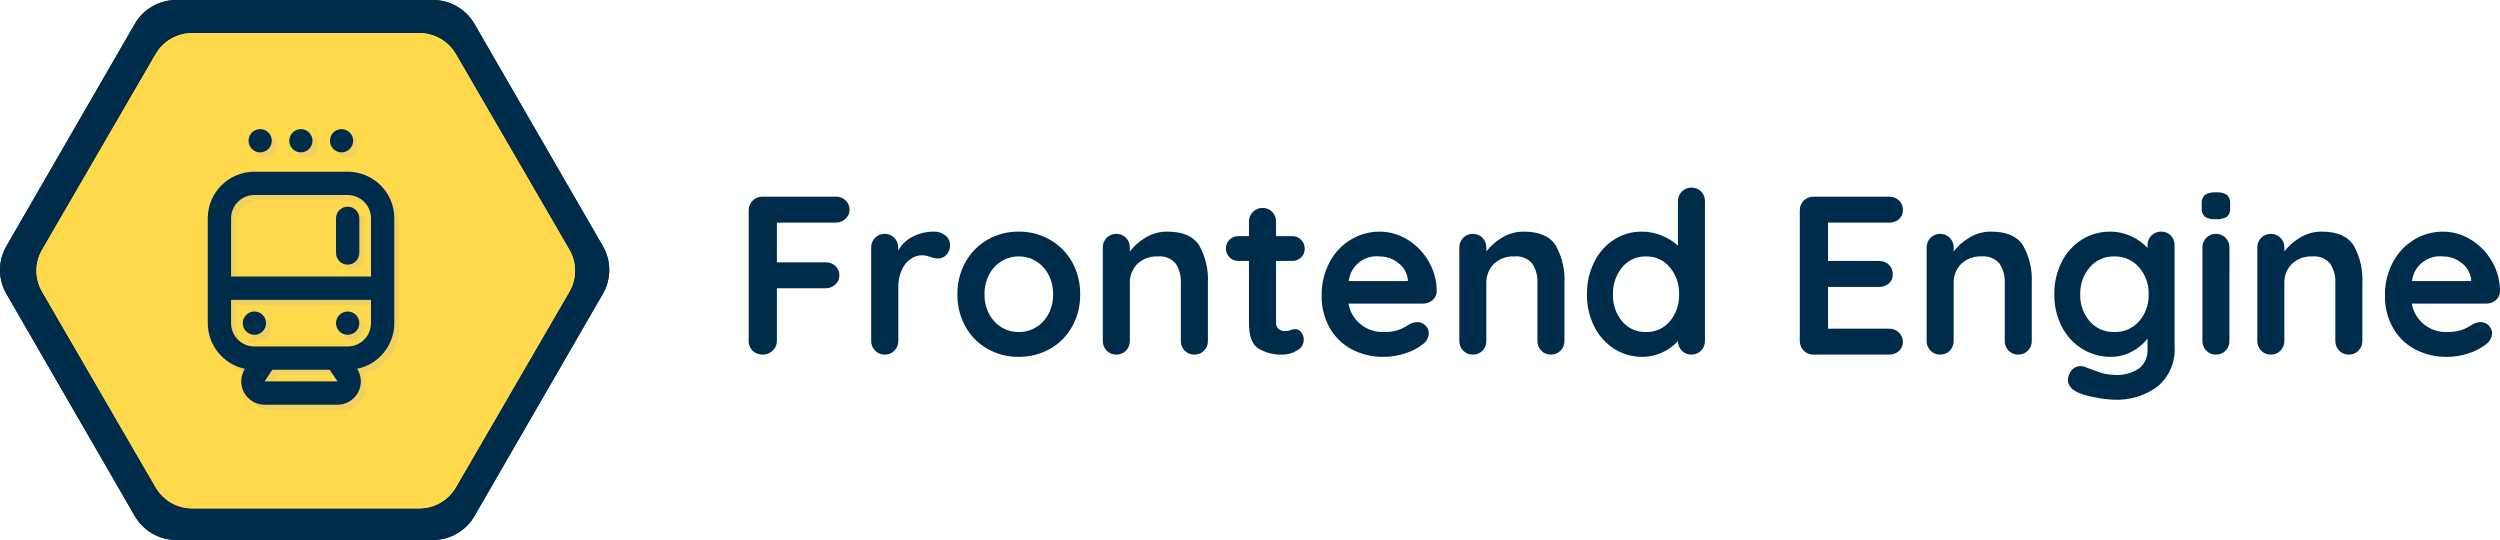
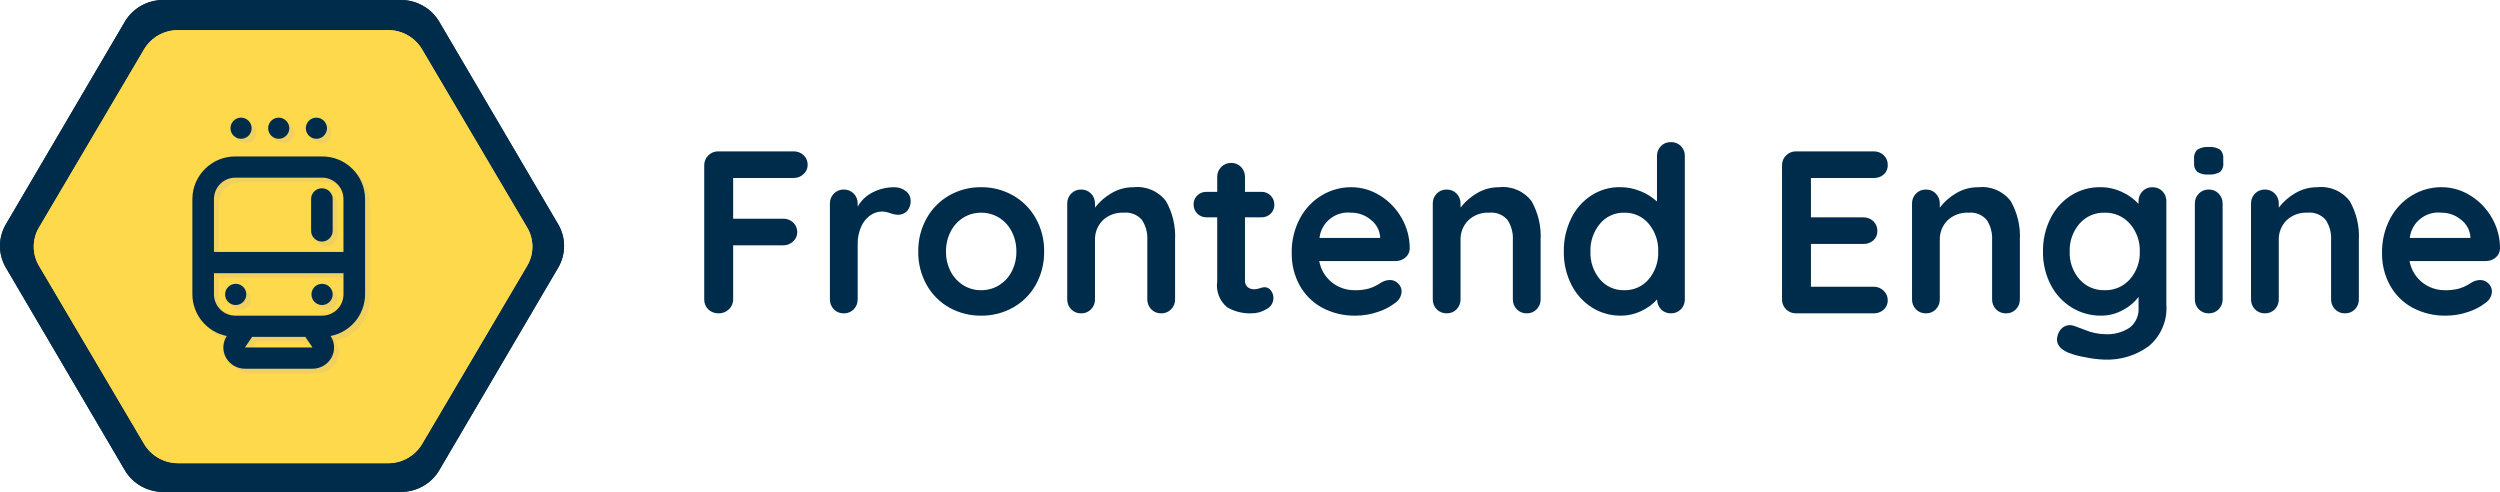
- <svg xmlns="http://www.w3.org/2000/svg" width="310.207" height="67" viewBox="0 0 310.207 67">
+ <svg xmlns="http://www.w3.org/2000/svg" width="228.687" height="45" viewBox="0 0 228.687 45">
  <defs>
    <style>.a,.f,.g{fill:#002c4b;}.b{fill:#ffd94c;}.c{opacity:0.19;}.d,.e{fill:#afafaf;}.d{mix-blend-mode:darken;isolation:isolate;}.e,.g{fill-rule:evenodd;}.h,.i{stroke:none;}.i{fill:#002c4b;}</style>
  </defs>
  <g class="a" transform="translate(-7.701)">
-     <path class="h" d="M 56.2 52 L 34.8 52 L 24.11 33.5 L 34.8 15 L 56.2 15 L 66.89 33.5 L 56.2 52 Z" />
-     <path class="i" d="M 43.457 30 L 41.434 33.5 L 43.457 37 L 47.543 37 L 49.566 33.5 L 47.543 30 L 43.457 30 M 29.575 0 L 61.425 0 C 63.548 0 65.51 1.13 66.57 2.965 L 82.507 30.546 C 83.564 32.375 83.564 34.625 82.507 36.454 L 66.57 64.035 C 65.51 65.87 63.548 67 61.425 67 L 29.575 67 C 27.452 67 25.49 65.87 24.43 64.035 L 8.493 36.454 C 7.436 34.625 7.436 32.375 8.493 30.546 L 24.43 2.965 C 25.49 1.13 27.452 0 29.575 0 Z" />
+     <path class="h" d="M 38.125 30 L 28.875 30 L 24.471 22.5 L 28.875 15 L 38.125 15 L 42.529 22.5 L 38.125 30 Z" />
+     <path class="i" d="M 22.631 0 L 44.369 0 C 45.819 0 47.158 0.759 47.881 1.991 L 58.758 20.516 C 59.48 21.744 59.48 23.256 58.758 24.484 L 47.881 43.009 C 47.158 44.241 45.819 45 44.369 45 L 22.631 45 C 21.181 45 19.842 44.241 19.119 43.009 L 8.241 24.484 C 7.52 23.256 7.52 21.744 8.241 20.516 L 19.119 1.991 C 19.842 0.759 21.181 0 22.631 0 Z" />
  </g>
  <g class="a" transform="translate(-7.701)">
-     <path class="h" d="M 56.2 52 L 34.8 52 L 24.11 33.5 L 34.8 15 L 56.2 15 L 66.89 33.5 L 56.2 52 Z" />
-     <path class="i" d="M 43.457 30 L 41.434 33.5 L 43.457 37 L 47.543 37 L 49.566 33.5 L 47.543 30 L 43.457 30 M 29.575 0 L 61.425 0 C 63.548 0 65.51 1.13 66.57 2.965 L 82.507 30.546 C 83.564 32.375 83.564 34.625 82.507 36.454 L 66.57 64.035 C 65.51 65.87 63.548 67 61.425 67 L 29.575 67 C 27.452 67 25.49 65.87 24.43 64.035 L 8.493 36.454 C 7.436 34.625 7.436 32.375 8.493 30.546 L 24.43 2.965 C 25.49 1.13 27.452 0 29.575 0 Z" />
+     <path class="h" d="M 38.125 30 L 28.875 30 L 24.471 22.5 L 28.875 15 L 38.125 15 L 42.529 22.5 L 38.125 30 Z" />
+     <path class="i" d="M 22.631 0 L 44.369 0 C 45.819 0 47.158 0.759 47.881 1.991 L 58.758 20.516 C 59.48 21.744 59.48 23.256 58.758 24.484 L 47.881 43.009 C 47.158 44.241 45.819 45 44.369 45 L 22.631 45 C 21.181 45 19.842 44.241 19.119 43.009 L 8.241 24.484 C 7.52 23.256 7.52 21.744 8.241 20.516 L 19.119 1.991 C 19.842 0.759 21.181 0 22.631 0 Z" />
  </g>
-   <g transform="translate(4.524 4.103)">
-     <path class="b" d="M55.193,0a5.256,5.256,0,0,1,4.548,2.61L73.83,26.89a5.177,5.177,0,0,1,0,5.2L59.741,56.37a5.256,5.256,0,0,1-4.548,2.61H27.038a5.256,5.256,0,0,1-4.548-2.61L8.4,32.091a5.177,5.177,0,0,1,0-5.2L22.49,2.61A5.256,5.256,0,0,1,27.038,0Z" transform="translate(-7.701 0)" />
-     <path class="b" d="M55.193,0a5.256,5.256,0,0,1,4.548,2.61L73.83,26.89a5.177,5.177,0,0,1,0,5.2L59.741,56.37a5.256,5.256,0,0,1-4.548,2.61H27.038a5.256,5.256,0,0,1-4.548-2.61L8.4,32.091a5.177,5.177,0,0,1,0-5.2L22.49,2.61A5.256,5.256,0,0,1,27.038,0Z" transform="translate(-7.701 0)" />
+   <g transform="translate(3.088 2.756)">
+     <path class="b" d="M40.116,0a3.6,3.6,0,0,1,3.1,1.753L52.836,18.06a3.429,3.429,0,0,1,0,3.493L43.22,37.861a3.6,3.6,0,0,1-3.1,1.753H20.9a3.6,3.6,0,0,1-3.1-1.753L8.179,21.553a3.429,3.429,0,0,1,0-3.493L17.795,1.753A3.6,3.6,0,0,1,20.9,0Z" transform="translate(-7.701 0)" />
+     <path class="b" d="M40.116,0a3.6,3.6,0,0,1,3.1,1.753L52.836,18.06a3.429,3.429,0,0,1,0,3.493L43.22,37.861a3.6,3.6,0,0,1-3.1,1.753H20.9a3.6,3.6,0,0,1-3.1-1.753L8.179,21.553a3.429,3.429,0,0,1,0-3.493L17.795,1.753A3.6,3.6,0,0,1,20.9,0Z" transform="translate(-7.701 0)" />
  </g>
-   <g transform="translate(25.781 16.022)">
-     <g class="c" transform="translate(0.637 0.634)">
-       <path class="d" d="M5.786,21.684H17.359a2.892,2.892,0,0,0,2.893-2.891V15.9H2.893v2.891A2.892,2.892,0,0,0,5.786,21.684Zm12.749,2.771A2.891,2.891,0,0,1,16.1,28.912H7.045a2.891,2.891,0,0,1-2.433-4.457A5.785,5.785,0,0,1,0,18.793V5.782A5.784,5.784,0,0,1,5.786,0H17.359a5.784,5.784,0,0,1,5.786,5.782v13.01a5.785,5.785,0,0,1-4.61,5.662ZM20.252,13.01V5.782a2.892,2.892,0,0,0-2.893-2.891H5.786A2.892,2.892,0,0,0,2.893,5.782V13.01ZM17.359,4.337a1.446,1.446,0,0,1,1.447,1.446v4.337a1.447,1.447,0,0,1-2.893,0V5.782A1.446,1.446,0,0,1,17.359,4.337ZM5.786,20.238a1.446,1.446,0,1,1,1.447-1.446A1.446,1.446,0,0,1,5.786,20.238Zm11.572,0a1.446,1.446,0,1,1,1.447-1.446A1.446,1.446,0,0,1,17.359,20.238ZM7.043,26.021H16.1l-.963-1.446H8.007l-.963,1.446Z" transform="translate(0 5.284)" />
-       <path class="e" d="M4.443,10a1.442,1.442,0,1,0,1.443,1.442A1.442,1.442,0,0,0,4.443,10Zm5.049,0a1.442,1.442,0,1,0,1.443,1.442A1.442,1.442,0,0,0,9.492,10Zm5.049,0a1.442,1.442,0,1,0,1.443,1.442A1.442,1.442,0,0,0,14.542,10Z" transform="translate(2.058 -10)" />
+   <g transform="translate(17.597 10.761)">
+     <g class="c" transform="translate(0.435 0.426)">
+       <path class="d" d="M3.949,14.564h7.9a1.958,1.958,0,0,0,1.975-1.942V10.68H1.975v1.942A1.958,1.958,0,0,0,3.949,14.564Zm8.7,1.861a1.914,1.914,0,0,1,.073,1.982,1.98,1.98,0,0,1-1.734,1.012H4.808a1.98,1.98,0,0,1-1.734-1.012,1.914,1.914,0,0,1,.073-1.982A3.9,3.9,0,0,1,0,12.622V3.884A3.917,3.917,0,0,1,3.949,0h7.9A3.917,3.917,0,0,1,15.8,3.884v8.738a3.9,3.9,0,0,1-3.146,3.8Zm1.172-7.687V3.884a1.958,1.958,0,0,0-1.975-1.942h-7.9A1.958,1.958,0,0,0,1.975,3.884V8.738ZM11.848,2.913a.979.979,0,0,1,.987.971V6.8a.987.987,0,0,1-1.975,0V3.884A.979.979,0,0,1,11.848,2.913Zm-7.9,10.68a.971.971,0,1,1,.987-.971A.979.979,0,0,1,3.949,13.593Zm7.9,0a.971.971,0,1,1,.987-.971A.979.979,0,0,1,11.848,13.593ZM4.807,17.477H10.99l-.658-.971H5.465l-.658.971Z" transform="translate(0 3.549)" />
+       <path class="e" d="M3.985,10a.968.968,0,1,0,.985.968A.977.977,0,0,0,3.985,10Zm3.446,0a.968.968,0,1,0,.985.968A.977.977,0,0,0,7.431,10Zm3.446,0a.968.968,0,1,0,.985.968A.977.977,0,0,0,10.878,10Z" transform="translate(0.452 -10)" />
    </g>
-     <path class="f" d="M5.786,21.684H17.359a2.892,2.892,0,0,0,2.893-2.891V15.9H2.893v2.891A2.892,2.892,0,0,0,5.786,21.684Zm12.749,2.771A2.891,2.891,0,0,1,16.1,28.912H7.045a2.891,2.891,0,0,1-2.433-4.457A5.785,5.785,0,0,1,0,18.793V5.782A5.784,5.784,0,0,1,5.786,0H17.359a5.784,5.784,0,0,1,5.786,5.782v13.01a5.785,5.785,0,0,1-4.61,5.662ZM20.252,13.01V5.782a2.892,2.892,0,0,0-2.893-2.891H5.786A2.892,2.892,0,0,0,2.893,5.782V13.01ZM17.359,4.337a1.446,1.446,0,0,1,1.447,1.446v4.337a1.447,1.447,0,0,1-2.893,0V5.782A1.446,1.446,0,0,1,17.359,4.337ZM5.786,20.238a1.446,1.446,0,1,1,1.447-1.446A1.446,1.446,0,0,1,5.786,20.238Zm11.572,0a1.446,1.446,0,1,1,1.447-1.446A1.446,1.446,0,0,1,17.359,20.238ZM7.043,26.021H16.1l-.963-1.446H8.007l-.963,1.446Z" transform="translate(0 5.284)" />
-     <path class="g" d="M4.443,10a1.442,1.442,0,1,0,1.443,1.442A1.442,1.442,0,0,0,4.443,10Zm5.049,0a1.442,1.442,0,1,0,1.443,1.442A1.442,1.442,0,0,0,9.492,10Zm5.049,0a1.442,1.442,0,1,0,1.443,1.442A1.442,1.442,0,0,0,14.542,10Z" transform="translate(2.058 -10)" />
+     <path class="f" d="M3.949,14.564h7.9a1.958,1.958,0,0,0,1.975-1.942V10.68H1.975v1.942A1.958,1.958,0,0,0,3.949,14.564Zm8.7,1.861a1.914,1.914,0,0,1,.073,1.982,1.98,1.98,0,0,1-1.734,1.012H4.808a1.98,1.98,0,0,1-1.734-1.012,1.914,1.914,0,0,1,.073-1.982A3.9,3.9,0,0,1,0,12.622V3.884A3.917,3.917,0,0,1,3.949,0h7.9A3.917,3.917,0,0,1,15.8,3.884v8.738a3.9,3.9,0,0,1-3.146,3.8Zm1.172-7.687V3.884a1.958,1.958,0,0,0-1.975-1.942h-7.9A1.958,1.958,0,0,0,1.975,3.884V8.738ZM11.848,2.913a.979.979,0,0,1,.987.971V6.8a.987.987,0,0,1-1.975,0V3.884A.979.979,0,0,1,11.848,2.913Zm-7.9,10.68a.971.971,0,1,1,.987-.971A.979.979,0,0,1,3.949,13.593Zm7.9,0a.971.971,0,1,1,.987-.971A.979.979,0,0,1,11.848,13.593ZM4.807,17.477H10.99l-.658-.971H5.465l-.658.971Z" transform="translate(0 3.549)" />
+     <path class="g" d="M3.985,10a.968.968,0,1,0,.985.968A.977.977,0,0,0,3.985,10Zm3.446,0a.968.968,0,1,0,.985.968A.977.977,0,0,0,7.431,10Zm3.446,0a.968.968,0,1,0,.985.968A.977.977,0,0,0,10.878,10Z" transform="translate(0.452 -10)" />
  </g>
-   <path class="f" d="M5.6-16.38v4.928h6.048a1.707,1.707,0,0,1,1.218.462,1.562,1.562,0,0,1,.49,1.19,1.482,1.482,0,0,1-.49,1.092,1.679,1.679,0,0,1-1.218.476H5.6v6.524A1.608,1.608,0,0,1,5.082-.49,1.715,1.715,0,0,1,3.864,0,1.751,1.751,0,0,1,2.59-.476,1.642,1.642,0,0,1,2.1-1.708V-17.892a1.654,1.654,0,0,1,.49-1.218,1.654,1.654,0,0,1,1.218-.49h9.1a1.707,1.707,0,0,1,1.218.462,1.562,1.562,0,0,1,.49,1.19,1.482,1.482,0,0,1-.49,1.092,1.679,1.679,0,0,1-1.218.476Zm19.488,1.12a2.141,2.141,0,0,1,1.414.476,1.419,1.419,0,0,1,.574,1.12,1.735,1.735,0,0,1-.448,1.3,1.477,1.477,0,0,1-1.064.434,2.794,2.794,0,0,1-.952-.2q-.084-.028-.378-.112a2.284,2.284,0,0,0-.63-.084,2.488,2.488,0,0,0-1.4.448A3.269,3.269,0,0,0,21.1-10.514a5,5,0,0,0-.434,2.17v6.636A1.679,1.679,0,0,1,20.188-.49a1.607,1.607,0,0,1-1.2.49,1.607,1.607,0,0,1-1.2-.49A1.679,1.679,0,0,1,17.3-1.708V-13.272a1.679,1.679,0,0,1,.476-1.218,1.607,1.607,0,0,1,1.2-.49,1.607,1.607,0,0,1,1.2.49,1.679,1.679,0,0,1,.476,1.218v.364a4.242,4.242,0,0,1,1.848-1.75A5.682,5.682,0,0,1,25.088-15.26ZM43.232-7.476a8,8,0,0,1-1.008,4.018A7.121,7.121,0,0,1,39.466-.7a7.745,7.745,0,0,1-3.85.98A7.722,7.722,0,0,1,31.752-.7a7.149,7.149,0,0,1-2.744-2.758A8,8,0,0,1,28-7.476a8,8,0,0,1,1.008-4.018,7.25,7.25,0,0,1,2.744-2.772,7.637,7.637,0,0,1,3.864-.994,7.66,7.66,0,0,1,3.85.994,7.22,7.22,0,0,1,2.758,2.772A8,8,0,0,1,43.232-7.476Zm-3.36,0a5.132,5.132,0,0,0-.574-2.45,4.224,4.224,0,0,0-1.54-1.666,4.04,4.04,0,0,0-2.142-.588,4.04,4.04,0,0,0-2.142.588,4.224,4.224,0,0,0-1.54,1.666,5.132,5.132,0,0,0-.574,2.45,5.05,5.05,0,0,0,.574,2.436,4.247,4.247,0,0,0,1.54,1.652,4.04,4.04,0,0,0,2.142.588,4.04,4.04,0,0,0,2.142-.588A4.247,4.247,0,0,0,39.3-5.04,5.05,5.05,0,0,0,39.872-7.476ZM54.04-15.26q2.856,0,3.948,1.694a8.611,8.611,0,0,1,1.092,4.69v7.168A1.679,1.679,0,0,1,58.6-.49,1.607,1.607,0,0,1,57.4,0a1.607,1.607,0,0,1-1.2-.49,1.679,1.679,0,0,1-.476-1.218V-8.876a4.034,4.034,0,0,0-.644-2.422,2.559,2.559,0,0,0-2.212-.882,3.414,3.414,0,0,0-2.548.938,3.233,3.233,0,0,0-.924,2.366v7.168A1.679,1.679,0,0,1,48.916-.49a1.607,1.607,0,0,1-1.2.49,1.607,1.607,0,0,1-1.2-.49,1.679,1.679,0,0,1-.476-1.218V-13.272a1.679,1.679,0,0,1,.476-1.218,1.607,1.607,0,0,1,1.2-.49,1.607,1.607,0,0,1,1.2.49,1.679,1.679,0,0,1,.476,1.218v.476a6.763,6.763,0,0,1,1.974-1.736A5.115,5.115,0,0,1,54.04-15.26Zm15.9,12.1a.931.931,0,0,1,.714.378,1.48,1.48,0,0,1,.322.994,1.5,1.5,0,0,1-.826,1.274A3.432,3.432,0,0,1,68.292,0a5.428,5.428,0,0,1-2.926-.742q-1.19-.742-1.19-3.15V-11.62H62.888a1.52,1.52,0,0,1-1.12-.448,1.52,1.52,0,0,1-.448-1.12,1.44,1.44,0,0,1,.448-1.078,1.546,1.546,0,0,1,1.12-.434h1.288v-1.792a1.654,1.654,0,0,1,.49-1.218,1.654,1.654,0,0,1,1.218-.49,1.574,1.574,0,0,1,1.176.49,1.679,1.679,0,0,1,.476,1.218V-14.7h1.988a1.52,1.52,0,0,1,1.12.448,1.52,1.52,0,0,1,.448,1.12,1.44,1.44,0,0,1-.448,1.078,1.546,1.546,0,0,1-1.12.434H67.536v7.588a1.072,1.072,0,0,0,.308.854,1.242,1.242,0,0,0,.84.266,2.4,2.4,0,0,0,.616-.112A1.673,1.673,0,0,1,69.944-3.164ZM87.472-7.84a1.438,1.438,0,0,1-.532,1.092,1.781,1.781,0,0,1-1.176.42h-9.24a4.222,4.222,0,0,0,1.54,2.59A4.305,4.305,0,0,0,80.78-2.8a6.019,6.019,0,0,0,1.792-.21,4.667,4.667,0,0,0,1.022-.448q.378-.238.518-.322a2.136,2.136,0,0,1,.952-.252,1.375,1.375,0,0,1,1.008.42,1.343,1.343,0,0,1,.42.98,1.747,1.747,0,0,1-.784,1.372,6.69,6.69,0,0,1-2.1,1.092,8.2,8.2,0,0,1-2.66.448,8.259,8.259,0,0,1-4.1-.98,6.84,6.84,0,0,1-2.7-2.7,7.879,7.879,0,0,1-.952-3.878A8.585,8.585,0,0,1,74.2-11.508a7.157,7.157,0,0,1,2.66-2.786,6.875,6.875,0,0,1,3.528-.966,6.541,6.541,0,0,1,3.486,1.008,7.535,7.535,0,0,1,2.618,2.716A7.3,7.3,0,0,1,87.472-7.84Zm-7.084-4.34a3.476,3.476,0,0,0-3.836,3.052h7.336v-.2A2.9,2.9,0,0,0,82.74-11.34,3.634,3.634,0,0,0,80.388-12.18ZM98.28-15.26q2.856,0,3.948,1.694a8.611,8.611,0,0,1,1.092,4.69v7.168a1.679,1.679,0,0,1-.476,1.218,1.607,1.607,0,0,1-1.2.49,1.607,1.607,0,0,1-1.2-.49,1.679,1.679,0,0,1-.476-1.218V-8.876a4.034,4.034,0,0,0-.644-2.422A2.559,2.559,0,0,0,97.1-12.18a3.414,3.414,0,0,0-2.548.938,3.233,3.233,0,0,0-.924,2.366v7.168A1.679,1.679,0,0,1,93.156-.49a1.607,1.607,0,0,1-1.2.49,1.607,1.607,0,0,1-1.2-.49,1.679,1.679,0,0,1-.476-1.218V-13.272a1.679,1.679,0,0,1,.476-1.218,1.607,1.607,0,0,1,1.2-.49,1.607,1.607,0,0,1,1.2.49,1.679,1.679,0,0,1,.476,1.218v.476a6.763,6.763,0,0,1,1.974-1.736A5.116,5.116,0,0,1,98.28-15.26Zm20.8-5.46a1.632,1.632,0,0,1,1.2.476,1.667,1.667,0,0,1,.476,1.232v17.3a1.679,1.679,0,0,1-.476,1.218,1.607,1.607,0,0,1-1.2.49,1.585,1.585,0,0,1-1.19-.476,1.761,1.761,0,0,1-.49-1.2,5.746,5.746,0,0,1-1.89,1.386,5.7,5.7,0,0,1-2.506.574,6.4,6.4,0,0,1-3.5-.994,6.969,6.969,0,0,1-2.478-2.758,8.606,8.606,0,0,1-.91-4,8.8,8.8,0,0,1,.9-4.018,6.884,6.884,0,0,1,2.45-2.772,6.236,6.236,0,0,1,3.43-.994,6.486,6.486,0,0,1,2.52.49,6.618,6.618,0,0,1,1.988,1.246v-5.488a1.679,1.679,0,0,1,.476-1.218A1.607,1.607,0,0,1,119.084-20.72ZM113.428-2.8A3.739,3.739,0,0,0,116.4-4.13a4.938,4.938,0,0,0,1.148-3.346,4.992,4.992,0,0,0-1.148-3.36,3.722,3.722,0,0,0-2.968-1.344,3.693,3.693,0,0,0-2.94,1.344,4.992,4.992,0,0,0-1.148,3.36,4.977,4.977,0,0,0,1.134,3.346A3.7,3.7,0,0,0,113.428-2.8Zm30.184-.42a1.654,1.654,0,0,1,1.218.49,1.557,1.557,0,0,1,.49,1.134,1.486,1.486,0,0,1-.49,1.148A1.737,1.737,0,0,1,143.612,0h-9.38a1.654,1.654,0,0,1-1.218-.49,1.654,1.654,0,0,1-.49-1.218V-17.892a1.654,1.654,0,0,1,.49-1.218,1.654,1.654,0,0,1,1.218-.49h9.38a1.707,1.707,0,0,1,1.218.462,1.562,1.562,0,0,1,.49,1.19,1.463,1.463,0,0,1-.476,1.134,1.758,1.758,0,0,1-1.232.434h-7.588v4.76h6.328a1.707,1.707,0,0,1,1.218.462,1.562,1.562,0,0,1,.49,1.19,1.463,1.463,0,0,1-.476,1.134,1.758,1.758,0,0,1-1.232.434h-6.328v5.18Zm12.656-12.04q2.856,0,3.948,1.694a8.611,8.611,0,0,1,1.092,4.69v7.168a1.679,1.679,0,0,1-.476,1.218,1.607,1.607,0,0,1-1.2.49,1.607,1.607,0,0,1-1.2-.49,1.679,1.679,0,0,1-.476-1.218V-8.876A4.034,4.034,0,0,0,157.3-11.3a2.559,2.559,0,0,0-2.212-.882,3.414,3.414,0,0,0-2.548.938,3.233,3.233,0,0,0-.924,2.366v7.168a1.679,1.679,0,0,1-.476,1.218,1.607,1.607,0,0,1-1.2.49,1.607,1.607,0,0,1-1.2-.49,1.679,1.679,0,0,1-.476-1.218V-13.272a1.679,1.679,0,0,1,.476-1.218,1.607,1.607,0,0,1,1.2-.49,1.607,1.607,0,0,1,1.2.49,1.679,1.679,0,0,1,.476,1.218v.476a6.763,6.763,0,0,1,1.974-1.736A5.115,5.115,0,0,1,156.268-15.26Zm21.084,0a1.632,1.632,0,0,1,1.2.476,1.667,1.667,0,0,1,.476,1.232v12.46a5.993,5.993,0,0,1-2.114,5.054A8.5,8.5,0,0,1,171.556,5.6a13.15,13.15,0,0,1-2.31-.28,10.18,10.18,0,0,1-2.086-.56q-1.372-.588-1.372-1.624a1.439,1.439,0,0,1,.084-.448,1.736,1.736,0,0,1,.574-.938,1.39,1.39,0,0,1,.882-.322,1.671,1.671,0,0,1,.532.084q.112.028,1.386.518a6.507,6.507,0,0,0,2.31.49,4.86,4.86,0,0,0,3.094-.826,2.835,2.835,0,0,0,1.022-2.338V-1.988A5.58,5.58,0,0,1,173.81-.42a5.372,5.372,0,0,1-2.674.7,6.661,6.661,0,0,1-3.57-.994,6.962,6.962,0,0,1-2.534-2.758,8.5,8.5,0,0,1-.924-4,8.692,8.692,0,0,1,.91-4.018,6.911,6.911,0,0,1,2.492-2.772,6.471,6.471,0,0,1,3.514-.994,6.1,6.1,0,0,1,2.66.588,6.256,6.256,0,0,1,1.988,1.428v-.308a1.679,1.679,0,0,1,.476-1.218A1.607,1.607,0,0,1,177.352-15.26Zm-5.8,12.46a3.926,3.926,0,0,0,3.066-1.33,4.831,4.831,0,0,0,1.19-3.346,4.883,4.883,0,0,0-1.19-3.36,3.908,3.908,0,0,0-3.066-1.344,3.866,3.866,0,0,0-3.052,1.344,4.918,4.918,0,0,0-1.176,3.36A4.866,4.866,0,0,0,168.5-4.13,3.884,3.884,0,0,0,171.556-2.8Zm14.28,1.092A1.679,1.679,0,0,1,185.36-.49a1.607,1.607,0,0,1-1.2.49,1.607,1.607,0,0,1-1.2-.49,1.679,1.679,0,0,1-.476-1.218V-13.272a1.679,1.679,0,0,1,.476-1.218,1.607,1.607,0,0,1,1.2-.49,1.607,1.607,0,0,1,1.2.49,1.679,1.679,0,0,1,.476,1.218ZM184.128-16.8a2.225,2.225,0,0,1-1.344-.308,1.316,1.316,0,0,1-.392-1.092v-.532a1.269,1.269,0,0,1,.42-1.092,2.3,2.3,0,0,1,1.344-.308,2.285,2.285,0,0,1,1.372.308,1.316,1.316,0,0,1,.392,1.092v.532a1.286,1.286,0,0,1-.406,1.106A2.445,2.445,0,0,1,184.128-16.8Zm13.16,1.54q2.856,0,3.948,1.694a8.611,8.611,0,0,1,1.092,4.69v7.168a1.679,1.679,0,0,1-.476,1.218,1.607,1.607,0,0,1-1.2.49,1.607,1.607,0,0,1-1.2-.49,1.679,1.679,0,0,1-.476-1.218V-8.876a4.034,4.034,0,0,0-.644-2.422,2.559,2.559,0,0,0-2.212-.882,3.414,3.414,0,0,0-2.548.938,3.233,3.233,0,0,0-.924,2.366v7.168a1.679,1.679,0,0,1-.476,1.218,1.607,1.607,0,0,1-1.2.49,1.607,1.607,0,0,1-1.2-.49,1.679,1.679,0,0,1-.476-1.218V-13.272a1.679,1.679,0,0,1,.476-1.218,1.607,1.607,0,0,1,1.2-.49,1.607,1.607,0,0,1,1.2.49,1.679,1.679,0,0,1,.476,1.218v.476a6.763,6.763,0,0,1,1.974-1.736A5.115,5.115,0,0,1,197.288-15.26Zm22.12,7.42a1.438,1.438,0,0,1-.532,1.092,1.781,1.781,0,0,1-1.176.42h-9.24A4.222,4.222,0,0,0,210-3.738a4.305,4.305,0,0,0,2.716.938,6.019,6.019,0,0,0,1.792-.21,4.667,4.667,0,0,0,1.022-.448q.378-.238.518-.322A2.136,2.136,0,0,1,217-4.032a1.375,1.375,0,0,1,1.008.42,1.343,1.343,0,0,1,.42.98,1.747,1.747,0,0,1-.784,1.372,6.69,6.69,0,0,1-2.1,1.092,8.2,8.2,0,0,1-2.66.448,8.259,8.259,0,0,1-4.1-.98,6.84,6.84,0,0,1-2.7-2.7,7.879,7.879,0,0,1-.952-3.878,8.585,8.585,0,0,1,1.008-4.228,7.157,7.157,0,0,1,2.66-2.786,6.875,6.875,0,0,1,3.528-.966,6.541,6.541,0,0,1,3.486,1.008,7.535,7.535,0,0,1,2.618,2.716A7.3,7.3,0,0,1,219.408-7.84Zm-7.084-4.34a3.476,3.476,0,0,0-3.836,3.052h7.336v-.2a2.9,2.9,0,0,0-1.148-2.016A3.634,3.634,0,0,0,212.324-12.18Z" transform="translate(90.799 44)" />
+   <path class="f" d="M4.746-17.439v3.725H9.318a1.29,1.29,0,0,1,.921.349,1.181,1.181,0,0,1,.37.9,1.12,1.12,0,0,1-.37.825,1.269,1.269,0,0,1-.921.36H4.746v4.932a1.216,1.216,0,0,1-.392.921,1.3,1.3,0,0,1-.921.37,1.324,1.324,0,0,1-.963-.36,1.241,1.241,0,0,1-.37-.931V-18.582a1.25,1.25,0,0,1,.37-.921,1.25,1.25,0,0,1,.921-.37H10.27a1.29,1.29,0,0,1,.921.349,1.181,1.181,0,0,1,.37.9,1.12,1.12,0,0,1-.37.825,1.269,1.269,0,0,1-.921.36Zm14.731.847a1.619,1.619,0,0,1,1.069.36,1.073,1.073,0,0,1,.434.847,1.311,1.311,0,0,1-.339.984,1.117,1.117,0,0,1-.8.328,2.112,2.112,0,0,1-.72-.148q-.063-.021-.286-.085a1.727,1.727,0,0,0-.476-.063,1.881,1.881,0,0,0-1.058.339,2.471,2.471,0,0,0-.836,1.027,3.78,3.78,0,0,0-.328,1.64v5.016a1.269,1.269,0,0,1-.36.921,1.215,1.215,0,0,1-.91.37,1.215,1.215,0,0,1-.91-.37,1.269,1.269,0,0,1-.36-.921V-15.09a1.269,1.269,0,0,1,.36-.921,1.215,1.215,0,0,1,.91-.37,1.215,1.215,0,0,1,.91.37,1.269,1.269,0,0,1,.36.921v.275a3.207,3.207,0,0,1,1.4-1.323A4.3,4.3,0,0,1,19.477-16.593Zm13.715,5.884a6.049,6.049,0,0,1-.762,3.037,5.383,5.383,0,0,1-2.085,2.085,5.855,5.855,0,0,1-2.91.741,5.838,5.838,0,0,1-2.921-.741A5.4,5.4,0,0,1,22.44-7.671a6.049,6.049,0,0,1-.762-3.037,6.049,6.049,0,0,1,.762-3.037,5.48,5.48,0,0,1,2.074-2.1,5.773,5.773,0,0,1,2.921-.751,5.79,5.79,0,0,1,2.91.751,5.458,5.458,0,0,1,2.085,2.1A6.049,6.049,0,0,1,33.193-10.709Zm-2.54,0a3.879,3.879,0,0,0-.434-1.852,3.193,3.193,0,0,0-1.164-1.259,3.054,3.054,0,0,0-1.619-.444,3.054,3.054,0,0,0-1.619.444,3.193,3.193,0,0,0-1.164,1.259,3.879,3.879,0,0,0-.434,1.852,3.817,3.817,0,0,0,.434,1.841,3.21,3.21,0,0,0,1.164,1.249,3.054,3.054,0,0,0,1.619.444,3.054,3.054,0,0,0,1.619-.444,3.21,3.21,0,0,0,1.164-1.249A3.817,3.817,0,0,0,30.653-10.709Zm10.71-5.884a3.277,3.277,0,0,1,2.984,1.281,6.509,6.509,0,0,1,.825,3.545v5.418a1.269,1.269,0,0,1-.36.921,1.215,1.215,0,0,1-.91.37,1.215,1.215,0,0,1-.91-.37,1.269,1.269,0,0,1-.36-.921v-5.418a3.049,3.049,0,0,0-.487-1.831,1.935,1.935,0,0,0-1.672-.667,2.581,2.581,0,0,0-1.926.709,2.444,2.444,0,0,0-.7,1.789v5.418a1.269,1.269,0,0,1-.36.921,1.215,1.215,0,0,1-.91.37,1.215,1.215,0,0,1-.91-.37,1.269,1.269,0,0,1-.36-.921V-15.09a1.269,1.269,0,0,1,.36-.921,1.215,1.215,0,0,1,.91-.37,1.215,1.215,0,0,1,.91.37,1.269,1.269,0,0,1,.36.921v.36a5.112,5.112,0,0,1,1.492-1.312A3.867,3.867,0,0,1,41.363-16.593ZM53.385-7.449a.7.7,0,0,1,.54.286,1.119,1.119,0,0,1,.243.751,1.131,1.131,0,0,1-.624.963,2.594,2.594,0,0,1-1.408.392,4.1,4.1,0,0,1-2.212-.561A2.616,2.616,0,0,1,49.025-8v-5.842h-.974a1.149,1.149,0,0,1-.847-.339,1.149,1.149,0,0,1-.339-.847,1.089,1.089,0,0,1,.339-.815,1.168,1.168,0,0,1,.847-.328h.974v-1.355a1.25,1.25,0,0,1,.37-.921,1.25,1.25,0,0,1,.921-.37,1.19,1.19,0,0,1,.889.37,1.269,1.269,0,0,1,.36.921v1.355h1.5a1.149,1.149,0,0,1,.847.339,1.149,1.149,0,0,1,.339.847,1.089,1.089,0,0,1-.339.815,1.168,1.168,0,0,1-.847.328h-1.5v5.736a.81.81,0,0,0,.233.646.939.939,0,0,0,.635.2,1.816,1.816,0,0,0,.466-.085A1.265,1.265,0,0,1,53.385-7.449Zm13.25-3.535a1.087,1.087,0,0,1-.4.825,1.346,1.346,0,0,1-.889.317H58.359a3.192,3.192,0,0,0,1.164,1.958,3.254,3.254,0,0,0,2.053.709,4.55,4.55,0,0,0,1.355-.159,3.528,3.528,0,0,0,.773-.339q.286-.18.392-.243a1.615,1.615,0,0,1,.72-.19,1.039,1.039,0,0,1,.762.317,1.015,1.015,0,0,1,.317.741A1.321,1.321,0,0,1,65.3-6.01a5.057,5.057,0,0,1-1.587.825,6.2,6.2,0,0,1-2.011.339,6.243,6.243,0,0,1-3.1-.741A5.171,5.171,0,0,1,56.56-7.629a5.956,5.956,0,0,1-.72-2.931,6.489,6.489,0,0,1,.762-3.2,5.41,5.41,0,0,1,2.011-2.106,5.2,5.2,0,0,1,2.667-.73,4.944,4.944,0,0,1,2.635.762,5.7,5.7,0,0,1,1.979,2.053A5.519,5.519,0,0,1,66.635-10.984ZM61.28-14.264a2.627,2.627,0,0,0-2.9,2.307h5.545v-.148a2.188,2.188,0,0,0-.868-1.524A2.747,2.747,0,0,0,61.28-14.264ZM74.8-16.593a3.277,3.277,0,0,1,2.984,1.281,6.509,6.509,0,0,1,.825,3.545v5.418a1.269,1.269,0,0,1-.36.921,1.215,1.215,0,0,1-.91.37,1.215,1.215,0,0,1-.91-.37,1.269,1.269,0,0,1-.36-.921v-5.418a3.049,3.049,0,0,0-.487-1.831,1.935,1.935,0,0,0-1.672-.667,2.581,2.581,0,0,0-1.926.709,2.444,2.444,0,0,0-.7,1.789v5.418a1.269,1.269,0,0,1-.36.921,1.215,1.215,0,0,1-.91.37,1.215,1.215,0,0,1-.91-.37,1.269,1.269,0,0,1-.36-.921V-15.09a1.269,1.269,0,0,1,.36-.921,1.215,1.215,0,0,1,.91-.37,1.215,1.215,0,0,1,.91.37,1.269,1.269,0,0,1,.36.921v.36a5.112,5.112,0,0,1,1.492-1.312A3.867,3.867,0,0,1,74.8-16.593ZM90.531-20.72a1.234,1.234,0,0,1,.91.36,1.26,1.26,0,0,1,.36.931v13.08a1.269,1.269,0,0,1-.36.921,1.215,1.215,0,0,1-.91.37,1.2,1.2,0,0,1-.9-.36,1.331,1.331,0,0,1-.37-.91A4.343,4.343,0,0,1,87.832-5.28a4.307,4.307,0,0,1-1.894.434A4.839,4.839,0,0,1,83.292-5.6a5.268,5.268,0,0,1-1.873-2.085,6.506,6.506,0,0,1-.688-3.027,6.655,6.655,0,0,1,.677-3.037,5.2,5.2,0,0,1,1.852-2.1,4.714,4.714,0,0,1,2.593-.751,4.9,4.9,0,0,1,1.9.37,5,5,0,0,1,1.5.942v-4.148a1.269,1.269,0,0,1,.36-.921A1.215,1.215,0,0,1,90.531-20.72ZM86.255-7.174A2.826,2.826,0,0,0,88.5-8.179a3.733,3.733,0,0,0,.868-2.529,3.774,3.774,0,0,0-.868-2.54,2.814,2.814,0,0,0-2.244-1.016,2.791,2.791,0,0,0-2.222,1.016,3.774,3.774,0,0,0-.868,2.54,3.762,3.762,0,0,0,.857,2.529A2.8,2.8,0,0,0,86.255-7.174Zm22.817-.317a1.25,1.25,0,0,1,.921.37,1.177,1.177,0,0,1,.37.857,1.123,1.123,0,0,1-.37.868,1.313,1.313,0,0,1-.921.339h-7.091a1.25,1.25,0,0,1-.921-.37,1.25,1.25,0,0,1-.37-.921V-18.582a1.25,1.25,0,0,1,.37-.921,1.25,1.25,0,0,1,.921-.37h7.091a1.29,1.29,0,0,1,.921.349,1.181,1.181,0,0,1,.37.9,1.106,1.106,0,0,1-.36.857,1.329,1.329,0,0,1-.931.328h-5.736v3.6h4.783a1.29,1.29,0,0,1,.921.349,1.181,1.181,0,0,1,.37.9,1.106,1.106,0,0,1-.36.857,1.329,1.329,0,0,1-.931.328h-4.783v3.916Zm9.567-9.1a3.277,3.277,0,0,1,2.984,1.281,6.509,6.509,0,0,1,.825,3.545v5.418a1.269,1.269,0,0,1-.36.921,1.215,1.215,0,0,1-.91.37,1.215,1.215,0,0,1-.91-.37,1.269,1.269,0,0,1-.36-.921v-5.418a3.049,3.049,0,0,0-.487-1.831,1.935,1.935,0,0,0-1.672-.667,2.581,2.581,0,0,0-1.926.709,2.444,2.444,0,0,0-.7,1.789v5.418a1.269,1.269,0,0,1-.36.921,1.215,1.215,0,0,1-.91.37,1.215,1.215,0,0,1-.91-.37,1.269,1.269,0,0,1-.36-.921V-15.09a1.269,1.269,0,0,1,.36-.921,1.215,1.215,0,0,1,.91-.37,1.215,1.215,0,0,1,.91.37,1.269,1.269,0,0,1,.36.921v.36a5.112,5.112,0,0,1,1.492-1.312A3.867,3.867,0,0,1,118.639-16.593Zm15.938,0a1.233,1.233,0,0,1,.91.36,1.26,1.26,0,0,1,.36.931v9.419a4.53,4.53,0,0,1-1.6,3.82A6.422,6.422,0,0,1,130.2-.824a9.94,9.94,0,0,1-1.746-.212,7.7,7.7,0,0,1-1.577-.423q-1.037-.444-1.037-1.228a1.087,1.087,0,0,1,.063-.339,1.312,1.312,0,0,1,.434-.709A1.051,1.051,0,0,1,127-3.978a1.263,1.263,0,0,1,.4.063q.085.021,1.048.392a4.918,4.918,0,0,0,1.746.37,3.674,3.674,0,0,0,2.339-.624,2.143,2.143,0,0,0,.773-1.767V-6.56A4.218,4.218,0,0,1,131.9-5.375a4.061,4.061,0,0,1-2.021.529,5.035,5.035,0,0,1-2.7-.751,5.263,5.263,0,0,1-1.916-2.085,6.425,6.425,0,0,1-.7-3.027,6.57,6.57,0,0,1,.688-3.037,5.224,5.224,0,0,1,1.884-2.1,4.892,4.892,0,0,1,2.656-.751,4.608,4.608,0,0,1,2.011.444,4.729,4.729,0,0,1,1.5,1.079V-15.3a1.269,1.269,0,0,1,.36-.921A1.215,1.215,0,0,1,134.577-16.593ZM130.2-7.174a2.968,2.968,0,0,0,2.318-1.005,3.652,3.652,0,0,0,.9-2.529,3.691,3.691,0,0,0-.9-2.54,2.954,2.954,0,0,0-2.318-1.016,2.922,2.922,0,0,0-2.307,1.016,3.718,3.718,0,0,0-.889,2.54,3.678,3.678,0,0,0,.889,2.529A2.936,2.936,0,0,0,130.2-7.174Zm10.795.825a1.269,1.269,0,0,1-.36.921,1.215,1.215,0,0,1-.91.37,1.215,1.215,0,0,1-.91-.37,1.269,1.269,0,0,1-.36-.921V-15.09a1.269,1.269,0,0,1,.36-.921,1.215,1.215,0,0,1,.91-.37,1.215,1.215,0,0,1,.91.37,1.269,1.269,0,0,1,.36.921ZM139.7-17.757a1.682,1.682,0,0,1-1.016-.233.994.994,0,0,1-.3-.825v-.4a.959.959,0,0,1,.317-.825,1.741,1.741,0,0,1,1.016-.233,1.728,1.728,0,0,1,1.037.233.994.994,0,0,1,.3.825v.4a.972.972,0,0,1-.307.836A1.848,1.848,0,0,1,139.7-17.757Zm9.948,1.164a3.277,3.277,0,0,1,2.984,1.281,6.509,6.509,0,0,1,.825,3.545v5.418a1.269,1.269,0,0,1-.36.921,1.215,1.215,0,0,1-.91.37,1.215,1.215,0,0,1-.91-.37,1.269,1.269,0,0,1-.36-.921v-5.418a3.049,3.049,0,0,0-.487-1.831,1.935,1.935,0,0,0-1.672-.667,2.581,2.581,0,0,0-1.926.709,2.444,2.444,0,0,0-.7,1.789v5.418a1.269,1.269,0,0,1-.36.921,1.215,1.215,0,0,1-.91.37,1.215,1.215,0,0,1-.91-.37,1.269,1.269,0,0,1-.36-.921V-15.09a1.269,1.269,0,0,1,.36-.921,1.215,1.215,0,0,1,.91-.37,1.215,1.215,0,0,1,.91.37,1.269,1.269,0,0,1,.36.921v.36a5.112,5.112,0,0,1,1.492-1.312A3.867,3.867,0,0,1,149.647-16.593Zm16.721,5.609a1.087,1.087,0,0,1-.4.825,1.346,1.346,0,0,1-.889.317h-6.985a3.192,3.192,0,0,0,1.164,1.958,3.255,3.255,0,0,0,2.053.709,4.55,4.55,0,0,0,1.355-.159,3.528,3.528,0,0,0,.773-.339q.286-.18.392-.243a1.615,1.615,0,0,1,.72-.19,1.039,1.039,0,0,1,.762.317,1.015,1.015,0,0,1,.317.741,1.321,1.321,0,0,1-.593,1.037,5.057,5.057,0,0,1-1.587.825,6.2,6.2,0,0,1-2.011.339,6.243,6.243,0,0,1-3.1-.741,5.171,5.171,0,0,1-2.042-2.043,5.956,5.956,0,0,1-.72-2.931,6.489,6.489,0,0,1,.762-3.2,5.41,5.41,0,0,1,2.011-2.106,5.2,5.2,0,0,1,2.667-.73,4.944,4.944,0,0,1,2.635.762,5.7,5.7,0,0,1,1.979,2.053A5.519,5.519,0,0,1,166.368-10.984Zm-5.355-3.281a2.627,2.627,0,0,0-2.9,2.307h5.545v-.148a2.188,2.188,0,0,0-.868-1.524A2.747,2.747,0,0,0,161.013-14.264Z" transform="translate(62.319 33.72)" />
</svg>
